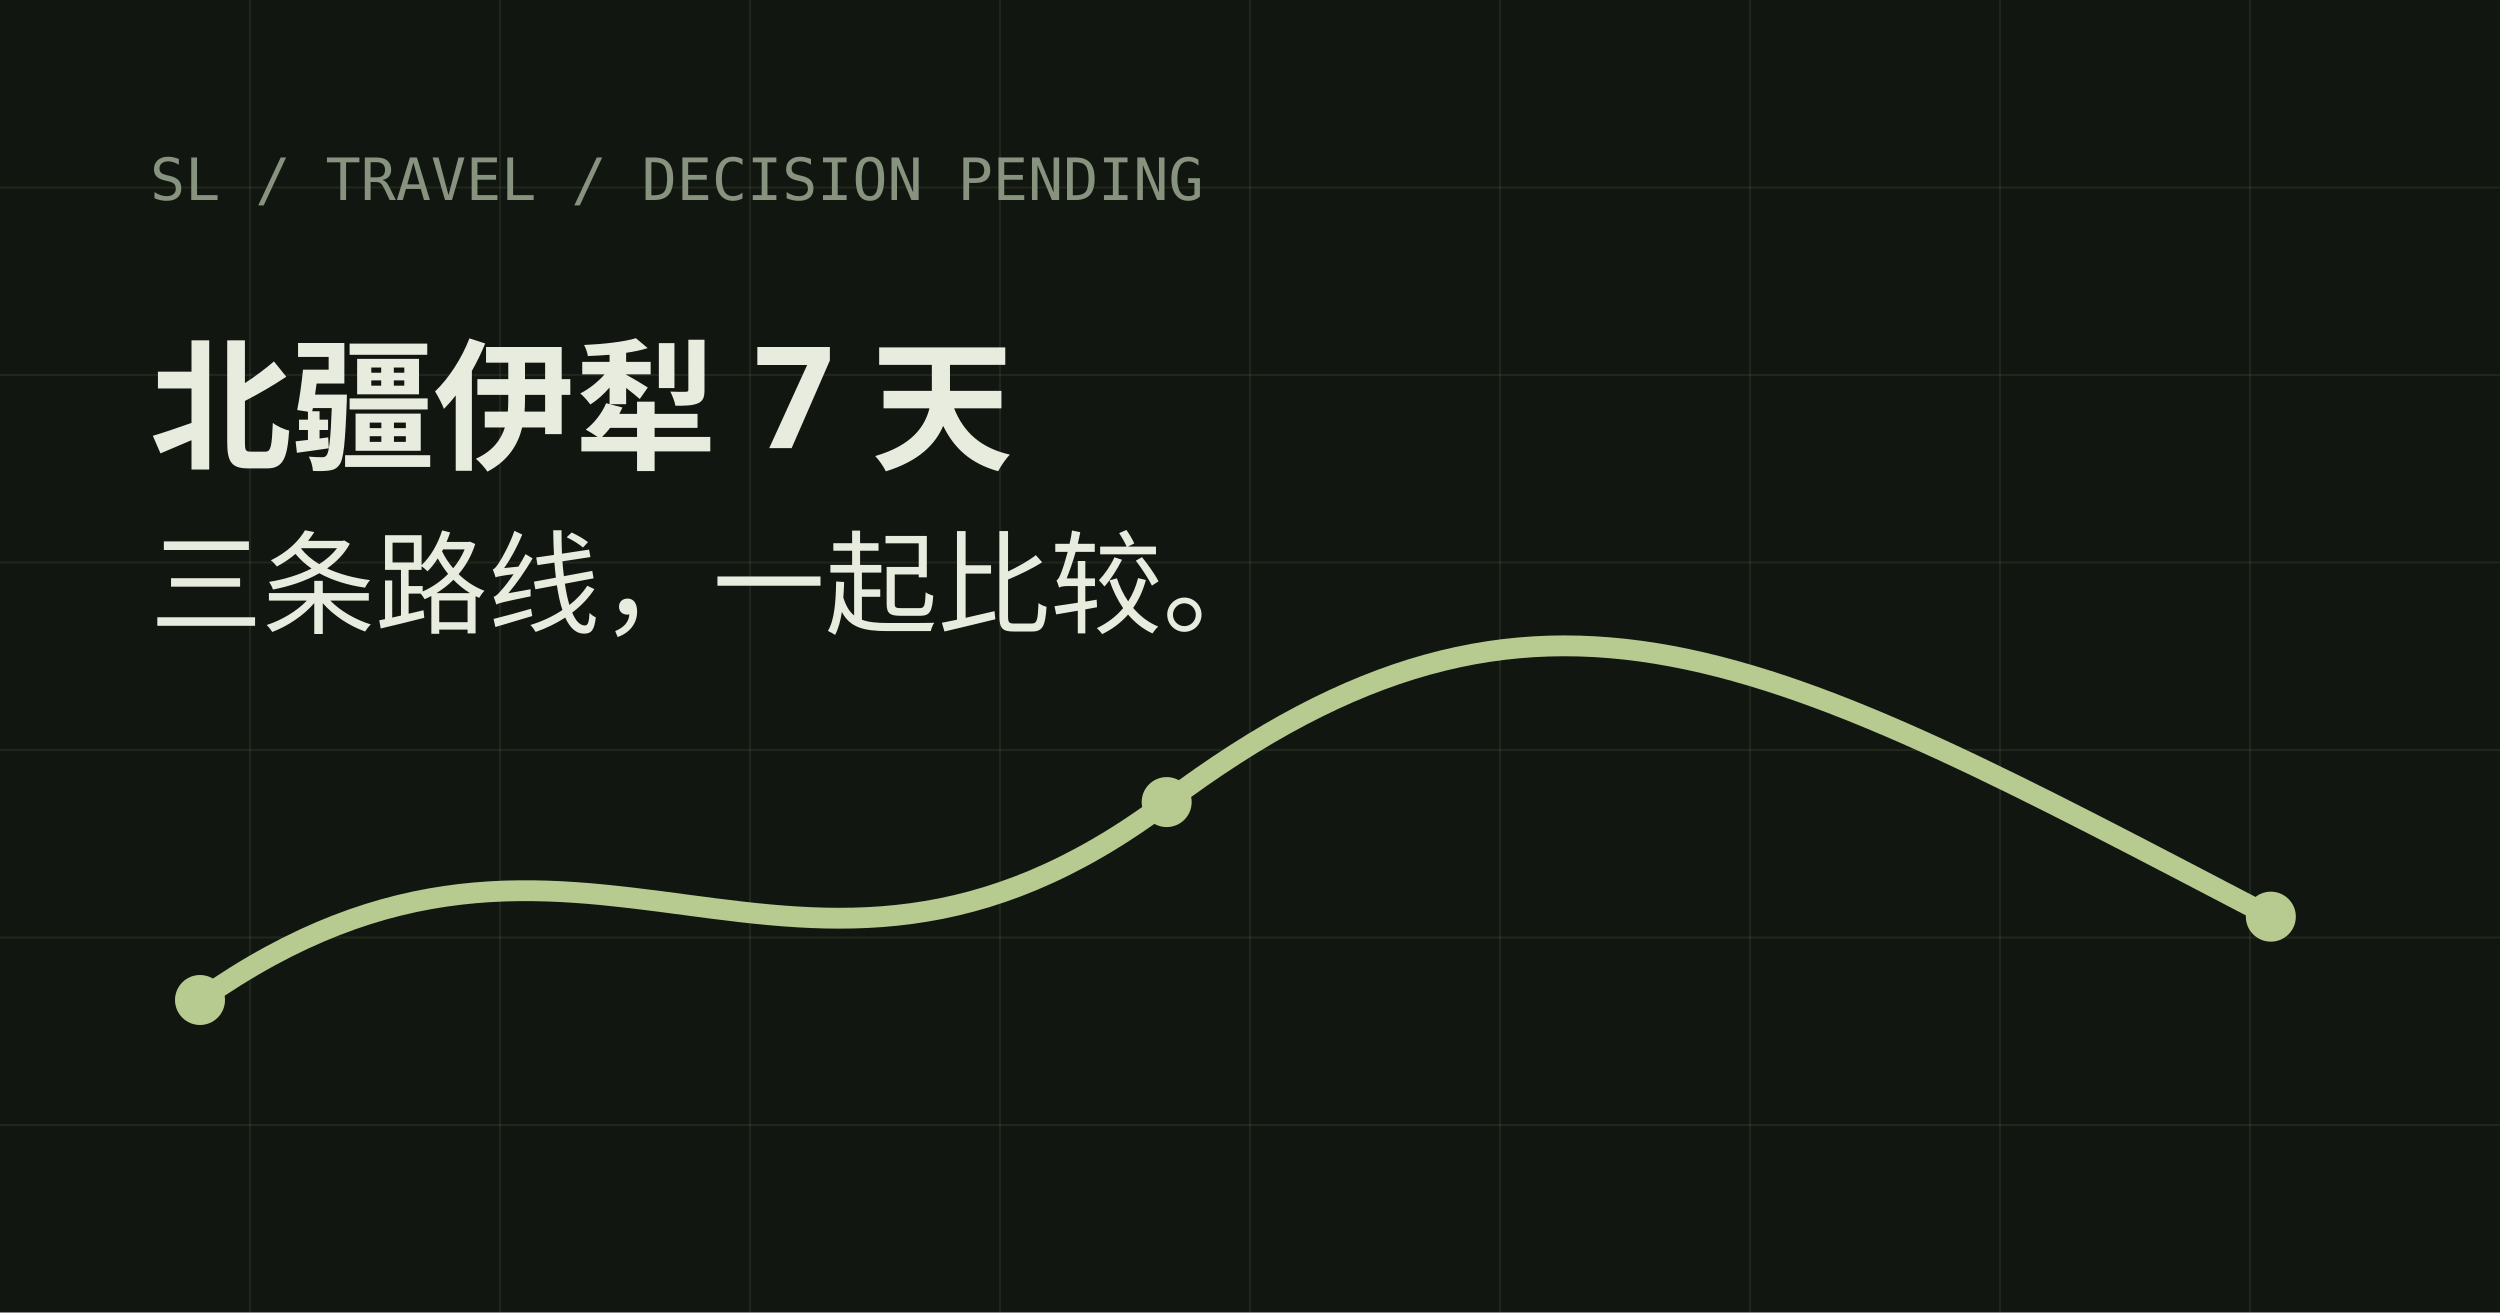
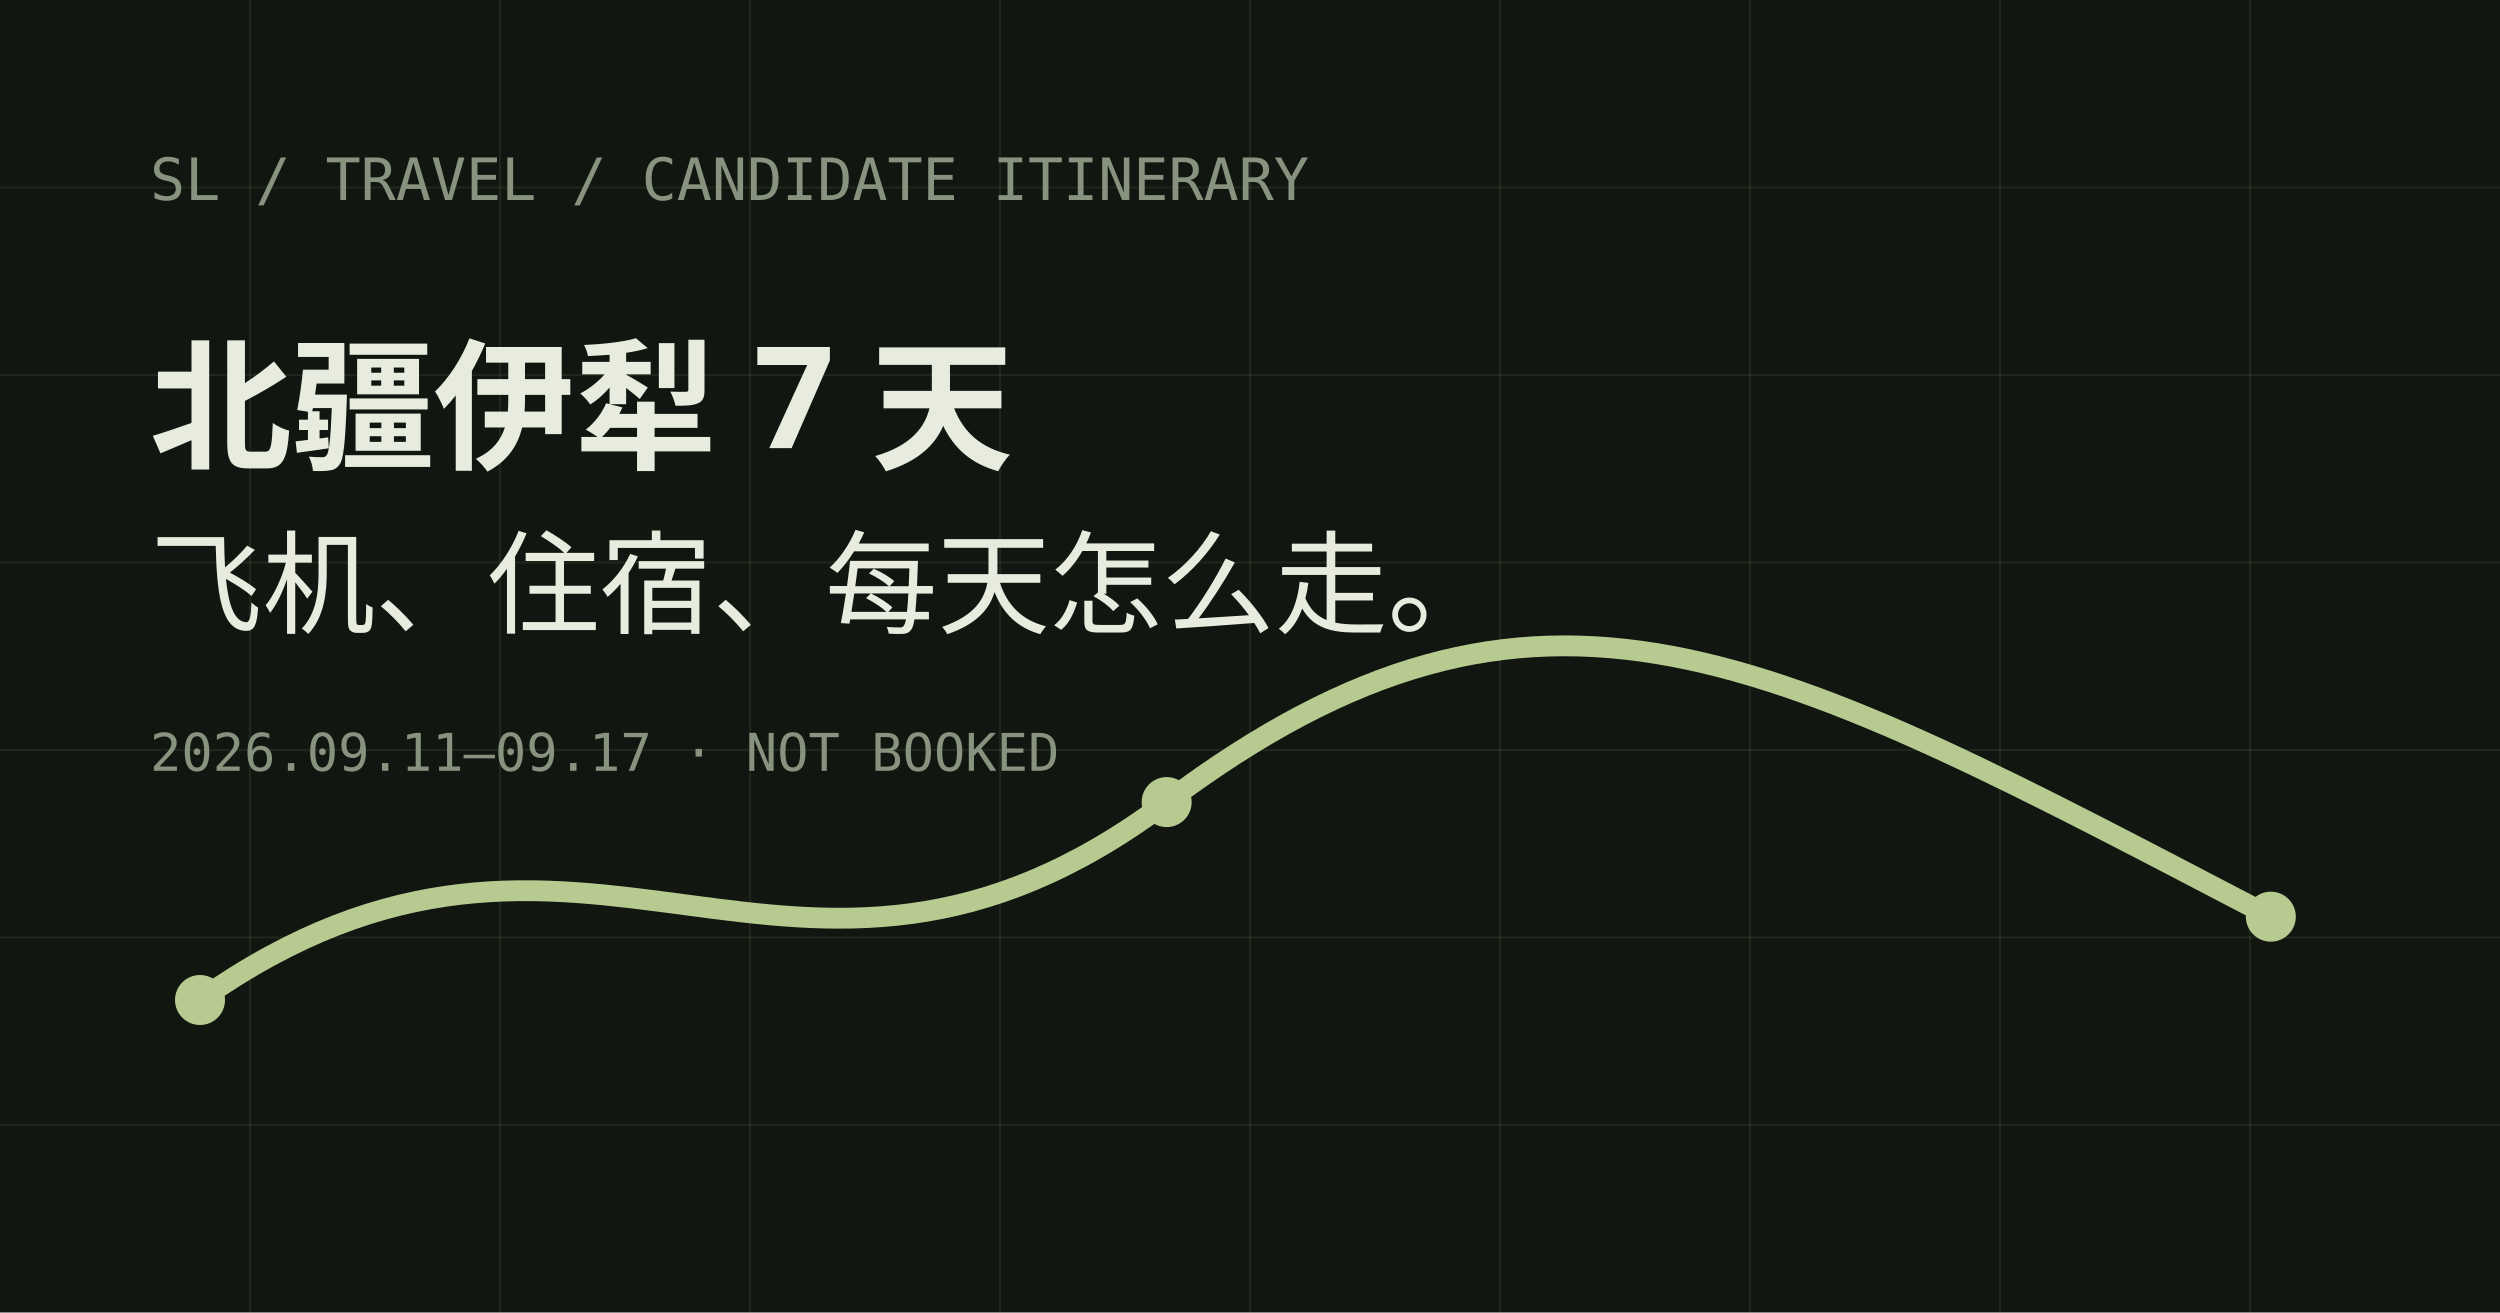
<svg xmlns="http://www.w3.org/2000/svg" viewBox="0 0 1200 630">
  <rect width="1200" height="630" fill="#121610" />
  <g stroke="#b7cb91" stroke-opacity=".09">
    <path d="M0 90H1200M0 180H1200M0 270H1200M0 360H1200M0 450H1200M0 540H1200" />
    <path d="M120 0V630M240 0V630M360 0V630M480 0V630M600 0V630M720 0V630M840 0V630M960 0V630M1080 0V630" />
  </g>
-   <text x="72" y="96" font-family="IBM Plex Mono, monospace" font-size="28" fill="#87927f">SL / TRAVEL / DECISION PENDING</text>
+   <text x="72" y="96" font-family="IBM Plex Mono, monospace" font-size="28" fill="#87927f">SL / TRAVEL / CANDIDATE ITINERARY</text>
  <text x="72" y="220" font-family="IBM Plex Sans, sans-serif" font-size="68" font-weight="600" fill="#e7ecdf">北疆伊犁 7 天</text>
-   <text x="72" y="300" font-family="IBM Plex Sans, sans-serif" font-size="54" font-weight="500" fill="#e7ecdf">三条路线，一起比较。</text>
+   <text x="72" y="300" font-family="IBM Plex Sans, sans-serif" font-size="54" font-weight="500" fill="#e7ecdf">飞机、住宿、每天怎么走。</text>
+   <text x="72" y="370" font-family="IBM Plex Mono, monospace" font-size="25" fill="#87927f">2026.09.11–09.17 · NOT BOOKED</text>
  <path d="M96 480C280 350 380 520 560 385S850 315 1090 440" fill="none" stroke="#b7cb91" stroke-width="10" stroke-linecap="round" />
  <circle cx="96" cy="480" r="12" fill="#b7cb91" />
  <circle cx="560" cy="385" r="12" fill="#b7cb91" />
  <circle cx="1090" cy="440" r="12" fill="#b7cb91" />
</svg>
